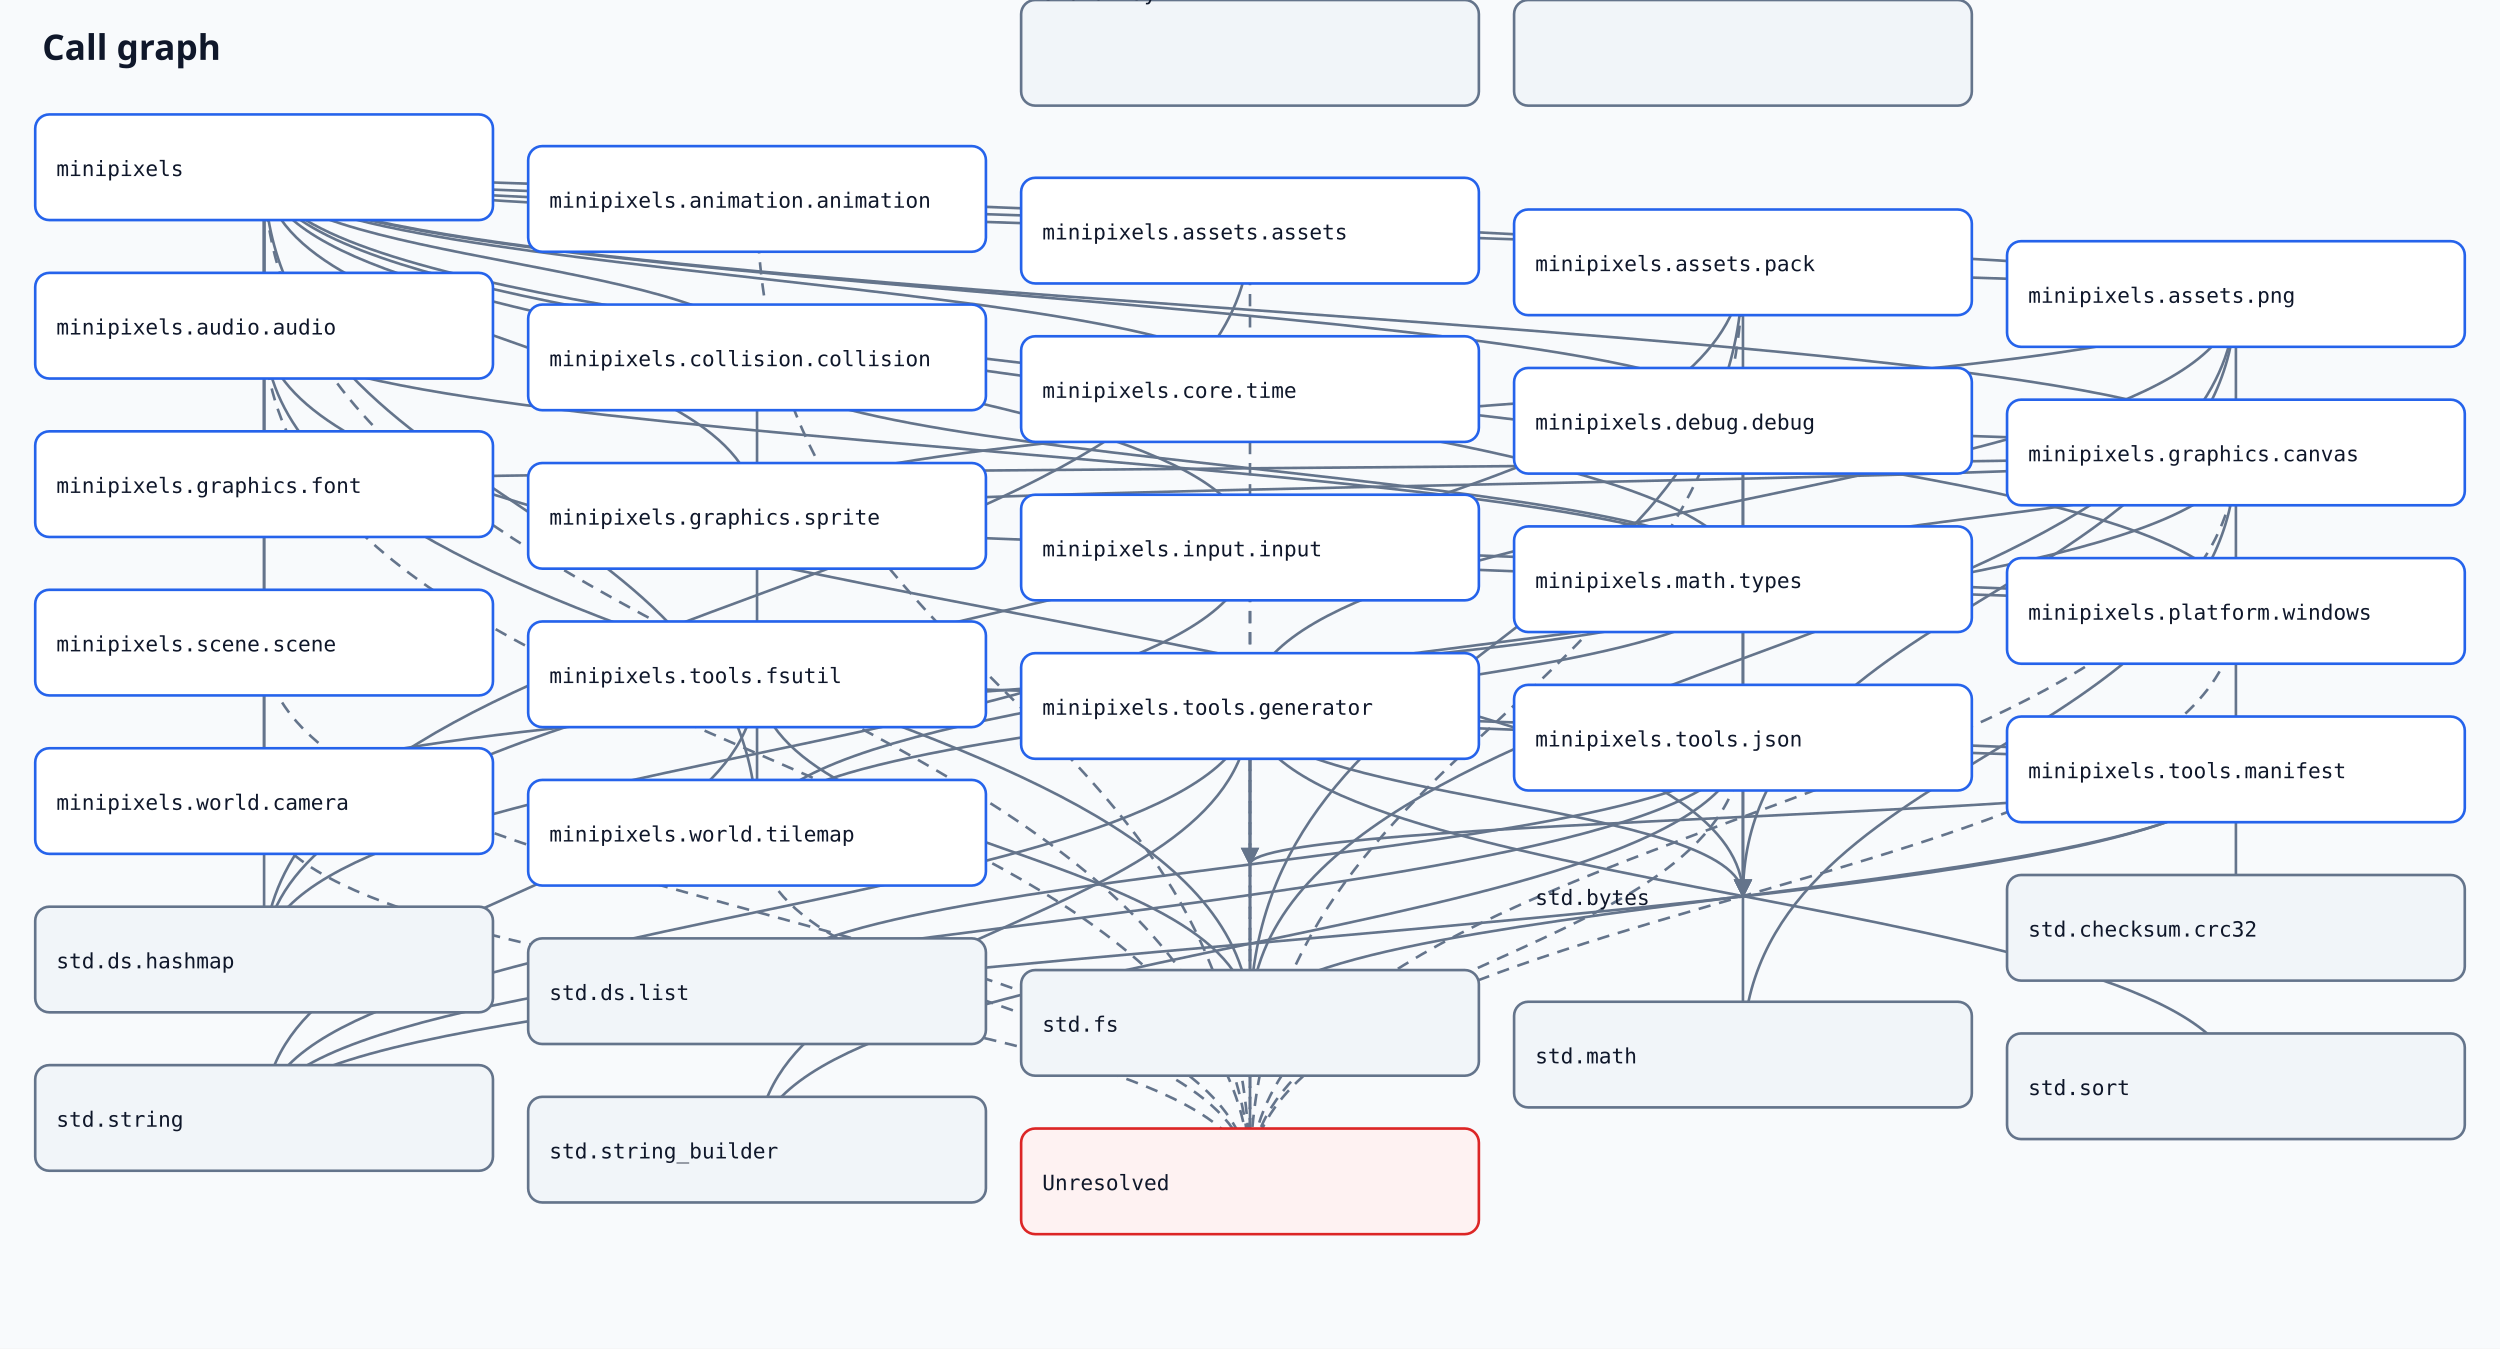
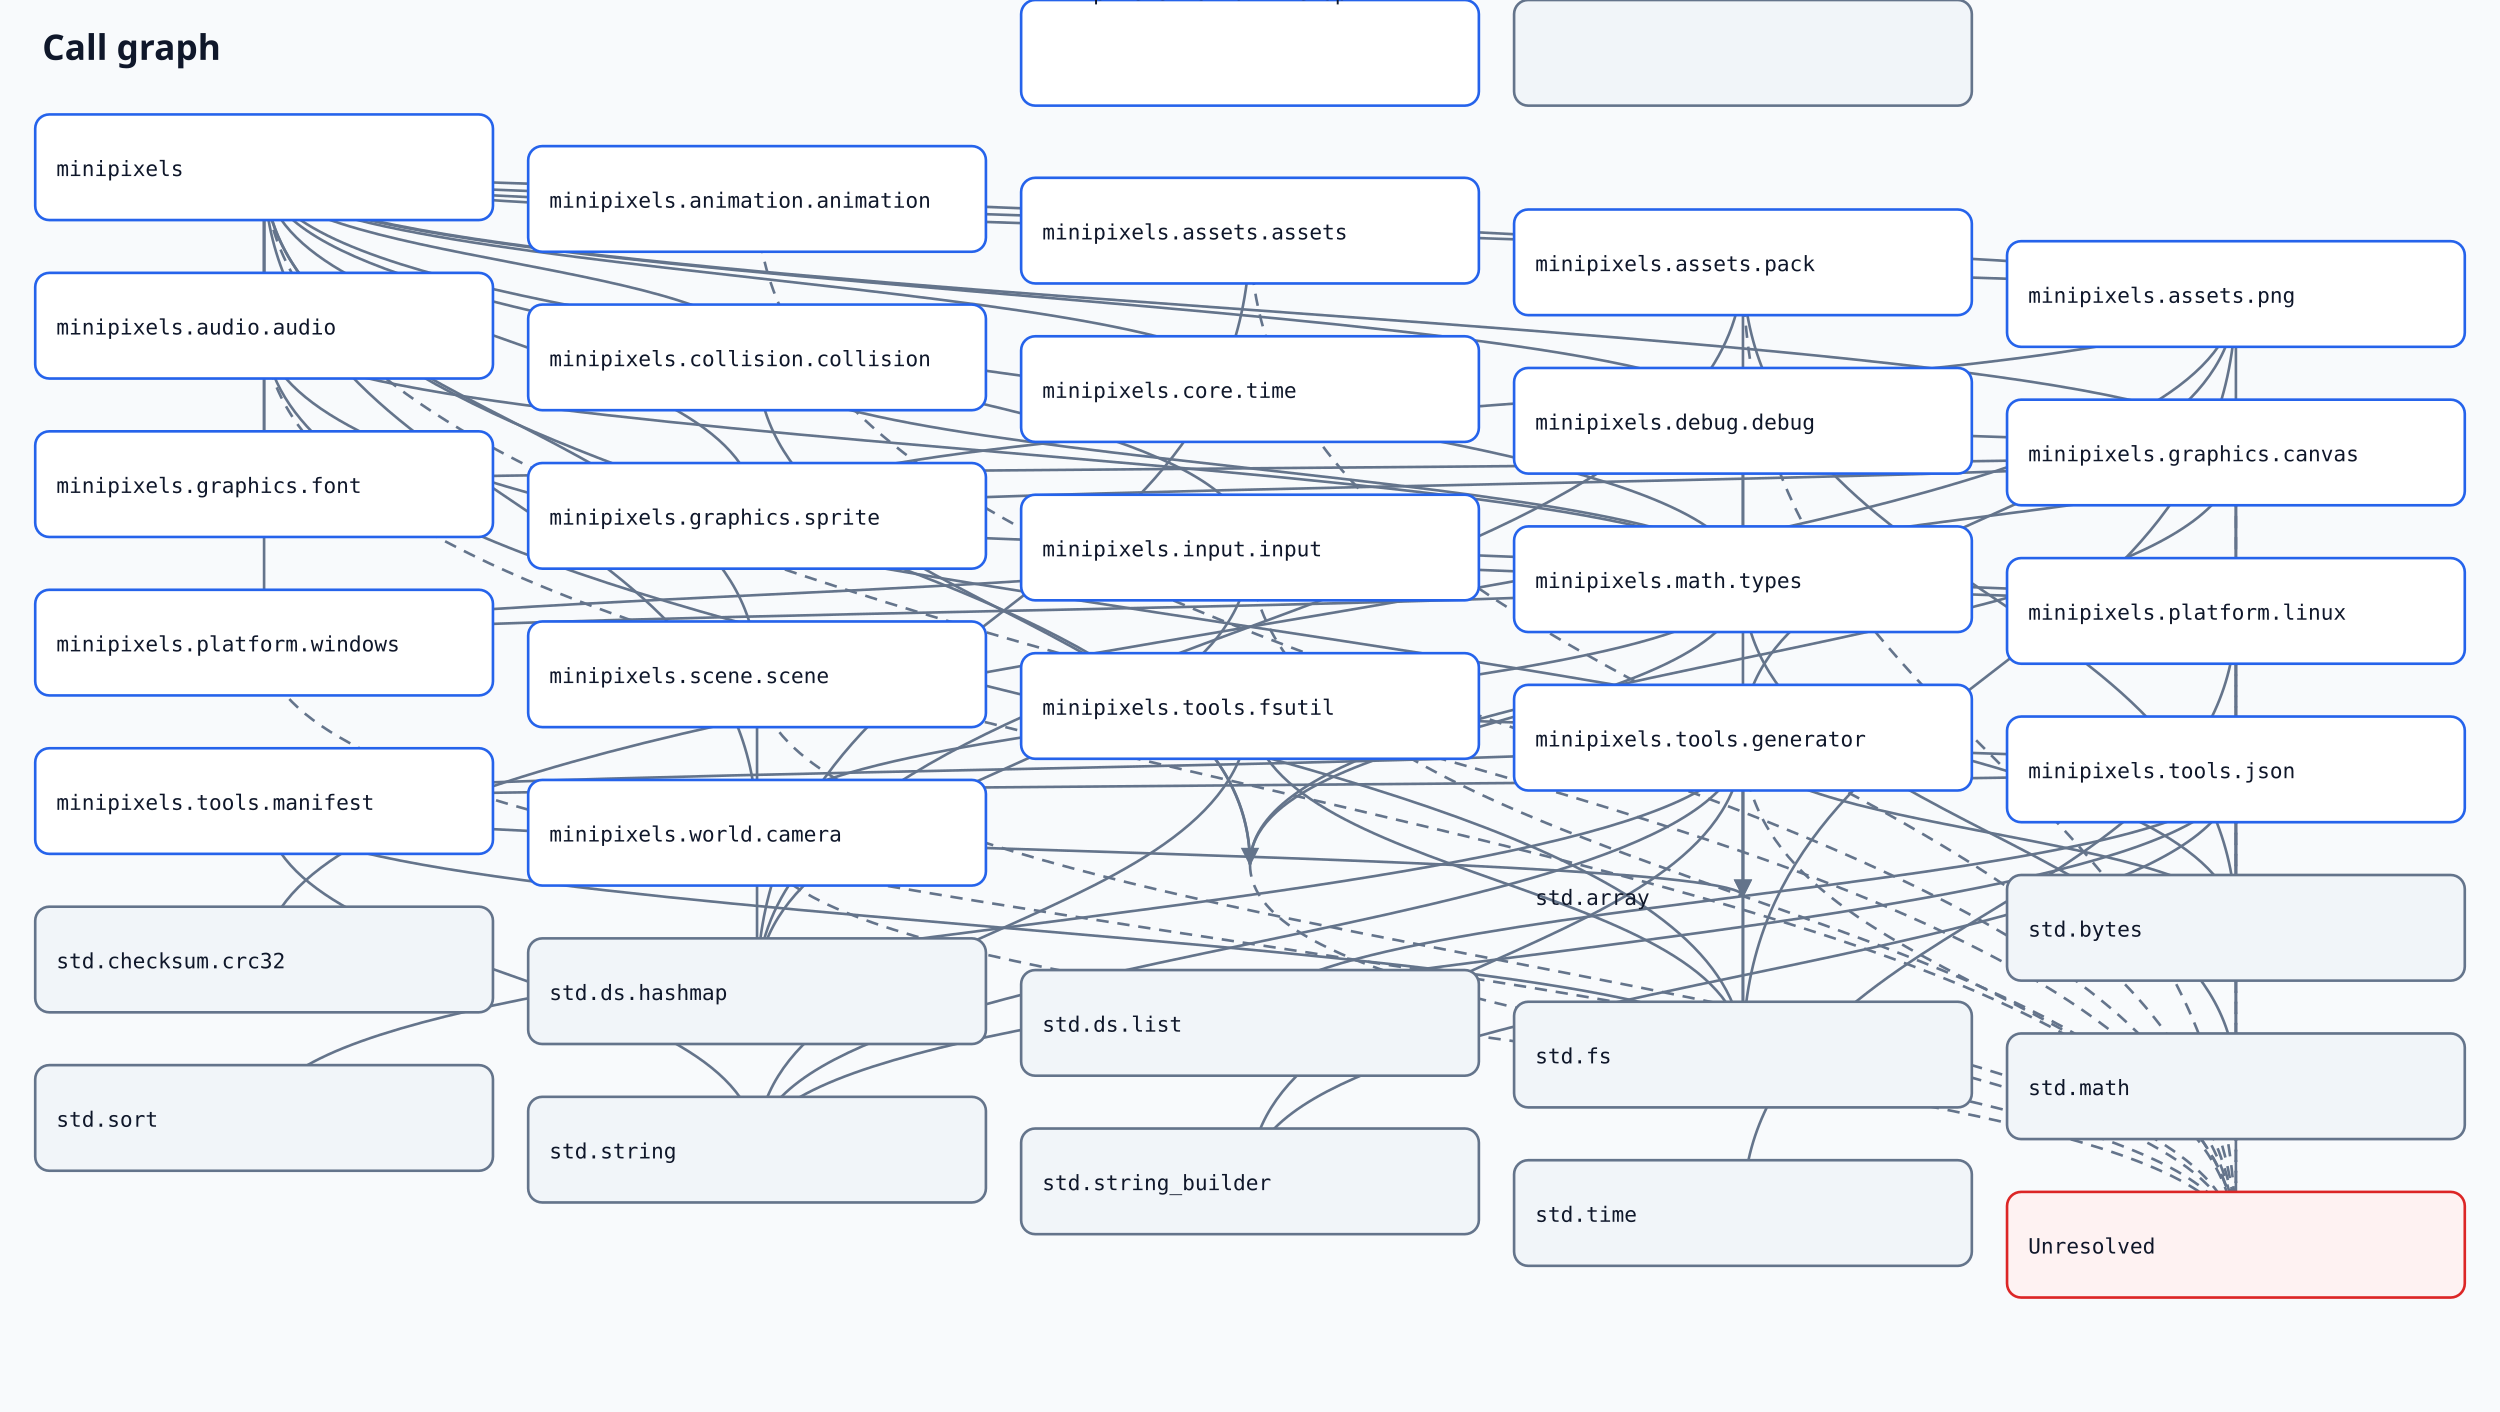
- <svg xmlns="http://www.w3.org/2000/svg" width="1420" height="766" viewBox="0 0 1420 766" role="img" aria-labelledby="title desc">
+ <svg xmlns="http://www.w3.org/2000/svg" width="1420" height="802" viewBox="0 0 1420 802" role="img" aria-labelledby="title desc">
  <defs>
    <marker id="arrow" viewBox="0 0 10 10" refX="9" refY="5" markerWidth="7" markerHeight="7" orient="auto-start-reverse">
      <path d="M 0 0 L 10 5 L 0 10 z" fill="#64748b" />
    </marker>
  </defs>
  <rect width="100%" height="100%" fill="#f8fafc" />
  <text x="24" y="34" font-family="system-ui,sans-serif" font-size="20" font-weight="700" fill="#0f172a">Call graph</text>
-   <path d="M 150 95 C 150 221, 1270 221, 1270 347" fill="none" stroke="#64748b" stroke-width="1.5" marker-end="url(#arrow)" />
+   <path d="M 150 95 C 150 230, 150 230, 150 365" fill="none" stroke="#64748b" stroke-width="1.5" marker-end="url(#arrow)" />
  <path d="M 150 95 C 150 104, 430 104, 430 113" fill="none" stroke="#64748b" stroke-width="1.5" marker-end="url(#arrow)" />
-   <path d="M 430 113 C 430 392, 710 392, 710 671" fill="none" stroke="#64748b" stroke-width="1.5" stroke-dasharray="7 5" marker-end="url(#arrow)" />
+   <path d="M 430 113 C 430 410, 1270 410, 1270 707" fill="none" stroke="#64748b" stroke-width="1.5" stroke-dasharray="7 5" marker-end="url(#arrow)" />
  <path d="M 150 95 C 150 122, 990 122, 990 149" fill="none" stroke="#64748b" stroke-width="1.5" marker-end="url(#arrow)" />
-   <path d="M 710 131 C 710 338, 150 338, 150 545" fill="none" stroke="#64748b" stroke-width="1.5" marker-end="url(#arrow)" />
-   <path d="M 710 131 C 710 401, 710 401, 710 671" fill="none" stroke="#64748b" stroke-width="1.5" stroke-dasharray="7 5" marker-end="url(#arrow)" />
-   <path d="M 990 149 C 990 410, 710 410, 710 671" fill="none" stroke="#64748b" stroke-width="1.5" stroke-dasharray="7 5" marker-end="url(#arrow)" />
+   <path d="M 710 131 C 710 347, 430 347, 430 563" fill="none" stroke="#64748b" stroke-width="1.5" marker-end="url(#arrow)" />
+   <path d="M 710 131 C 710 419, 1270 419, 1270 707" fill="none" stroke="#64748b" stroke-width="1.5" stroke-dasharray="7 5" marker-end="url(#arrow)" />
+   <path d="M 990 149 C 990 428, 1270 428, 1270 707" fill="none" stroke="#64748b" stroke-width="1.5" stroke-dasharray="7 5" marker-end="url(#arrow)" />
  <path d="M 990 149 C 990 158, 1270 158, 1270 167" fill="none" stroke="#64748b" stroke-width="1.5" marker-end="url(#arrow)" />
-   <path d="M 990 149 C 990 329, 990 329, 990 509." fill="none" stroke="#64748b" stroke-width="1.5" marker-end="url(#arrow)" />
-   <path d="M 990 149 C 990 347, 150 347, 150 545" fill="none" stroke="#64748b" stroke-width="1.5" marker-end="url(#arrow)" />
-   <path d="M 990 149 C 990 365, 710 365, 710 581" fill="none" stroke="#64748b" stroke-width="1.5" marker-end="url(#arrow)" />
+   <path d="M 990 149 C 990 338, 1270 338, 1270 527" fill="none" stroke="#64748b" stroke-width="1.5" marker-end="url(#arrow)" />
+   <path d="M 990 149 C 990 356, 430 356, 430 563" fill="none" stroke="#64748b" stroke-width="1.5" marker-end="url(#arrow)" />
+   <path d="M 990 149 C 990 374, 990 374, 990 599" fill="none" stroke="#64748b" stroke-width="1.5" marker-end="url(#arrow)" />
  <path d="M 1270 167 C 1270 230, 430 230, 430 293" fill="none" stroke="#64748b" stroke-width="1.5" marker-end="url(#arrow)" />
-   <path d="M 1270 167 C 1270 338, 990 338, 990 509." fill="none" stroke="#64748b" stroke-width="1.5" marker-end="url(#arrow)" />
  <path d="M 1270 167 C 1270 347, 1270 347, 1270 527" fill="none" stroke="#64748b" stroke-width="1.5" marker-end="url(#arrow)" />
-   <path d="M 1270 167 C 1270 374, 710 374, 710 581" fill="none" stroke="#64748b" stroke-width="1.5" marker-end="url(#arrow)" />
-   <path d="M 150 185 C 150 428, 710 428, 710 671" fill="none" stroke="#64748b" stroke-width="1.5" stroke-dasharray="7 5" marker-end="url(#arrow)" />
+   <path d="M 1270 167 C 1270 356, 150 356, 150 545" fill="none" stroke="#64748b" stroke-width="1.5" marker-end="url(#arrow)" />
+   <path d="M 1270 167 C 1270 383, 990 383, 990 599" fill="none" stroke="#64748b" stroke-width="1.5" marker-end="url(#arrow)" />
+   <path d="M 150 185 C 150 446, 1270 446, 1270 707" fill="none" stroke="#64748b" stroke-width="1.5" stroke-dasharray="7 5" marker-end="url(#arrow)" />
  <path d="M 150 185 C 150 257, 990 257, 990 329" fill="none" stroke="#64748b" stroke-width="1.5" marker-end="url(#arrow)" />
-   <path d="M 150 185 C 150 347, 990 347, 990 509." fill="none" stroke="#64748b" stroke-width="1.5" marker-end="url(#arrow)" />
-   <path d="M 150 185 C 150 383, 710 383, 710 581" fill="none" stroke="#64748b" stroke-width="1.5" marker-end="url(#arrow)" />
+   <path d="M 150 185 C 150 356, 1270 356, 1270 527" fill="none" stroke="#64748b" stroke-width="1.5" marker-end="url(#arrow)" />
+   <path d="M 150 185 C 150 392, 990 392, 990 599" fill="none" stroke="#64748b" stroke-width="1.5" marker-end="url(#arrow)" />
  <path d="M 150 95 C 150 140, 150 140, 150 185" fill="none" stroke="#64748b" stroke-width="1.5" marker-end="url(#arrow)" />
  <path d="M 150 95 C 150 203, 710 203, 710 311" fill="none" stroke="#64748b" stroke-width="1.5" marker-end="url(#arrow)" />
-   <path d="M 150 95 C 150 275, 150 275, 150 455" fill="none" stroke="#64748b" stroke-width="1.5" marker-end="url(#arrow)" />
-   <path d="M 150 95 C 150 230, 150 230, 150 365" fill="none" stroke="#64748b" stroke-width="1.5" marker-end="url(#arrow)" />
+   <path d="M 150 95 C 150 284, 430 284, 430 473" fill="none" stroke="#64748b" stroke-width="1.5" marker-end="url(#arrow)" />
+   <path d="M 150 95 C 150 239, 430 239, 430 383" fill="none" stroke="#64748b" stroke-width="1.5" marker-end="url(#arrow)" />
  <path d="M 430 203 C 430 266, 990 266, 990 329" fill="none" stroke="#64748b" stroke-width="1.5" marker-end="url(#arrow)" />
  <path d="M 150 95 C 150 113, 710 113, 710 131" fill="none" stroke="#64748b" stroke-width="1.5" marker-end="url(#arrow)" />
  <path d="M 150 95 C 150 158, 710 158, 710 221" fill="none" stroke="#64748b" stroke-width="1.5" marker-end="url(#arrow)" />
  <path d="M 150 95 C 150 176, 1270 176, 1270 257" fill="none" stroke="#64748b" stroke-width="1.5" marker-end="url(#arrow)" />
  <path d="M 990 239 C 990 248, 1270 248, 1270 257" fill="none" stroke="#64748b" stroke-width="1.5" marker-end="url(#arrow)" />
  <path d="M 990 239 C 990 284, 990 284, 990 329" fill="none" stroke="#64748b" stroke-width="1.5" marker-end="url(#arrow)" />
  <path d="M 150 95 C 150 185, 150 185, 150 275" fill="none" stroke="#64748b" stroke-width="1.5" marker-end="url(#arrow)" />
  <path d="M 150 95 C 150 167, 990 167, 990 239" fill="none" stroke="#64748b" stroke-width="1.5" marker-end="url(#arrow)" />
  <path d="M 1270 257 C 1270 293, 990 293, 990 329" fill="none" stroke="#64748b" stroke-width="1.5" marker-end="url(#arrow)" />
-   <path d="M 1270 257 C 1270 464, 710 464, 710 671" fill="none" stroke="#64748b" stroke-width="1.5" stroke-dasharray="7 5" marker-end="url(#arrow)" />
+   <path d="M 1270 257 C 1270 482, 1270 482, 1270 707" fill="none" stroke="#64748b" stroke-width="1.5" stroke-dasharray="7 5" marker-end="url(#arrow)" />
  <path d="M 1270 257 C 1270 275, 430 275, 430 293" fill="none" stroke="#64748b" stroke-width="1.5" marker-end="url(#arrow)" />
-   <path d="M 1270 257 C 1270 428, 990 428, 990 599" fill="none" stroke="#64748b" stroke-width="1.5" marker-end="url(#arrow)" />
+   <path d="M 1270 257 C 1270 437, 1270 437, 1270 617" fill="none" stroke="#64748b" stroke-width="1.5" marker-end="url(#arrow)" />
  <path d="M 150 275 C 150 266, 1270 266, 1270 257" fill="none" stroke="#64748b" stroke-width="1.5" marker-end="url(#arrow)" />
  <path d="M 430 293 C 430 311, 990 311, 990 329" fill="none" stroke="#64748b" stroke-width="1.5" marker-end="url(#arrow)" />
  <path d="M 150 95 C 150 194, 430 194, 430 293" fill="none" stroke="#64748b" stroke-width="1.5" marker-end="url(#arrow)" />
-   <path d="M 710 311 C 710 491, 710 491, 710 671" fill="none" stroke="#64748b" stroke-width="1.5" stroke-dasharray="7 5" marker-end="url(#arrow)" />
-   <path d="M 710 311 C 710 428, 150 428, 150 545" fill="none" stroke="#64748b" stroke-width="1.5" marker-end="url(#arrow)" />
+   <path d="M 710 311 C 710 509, 1270 509, 1270 707" fill="none" stroke="#64748b" stroke-width="1.5" stroke-dasharray="7 5" marker-end="url(#arrow)" />
+   <path d="M 710 311 C 710 437, 430 437, 430 563" fill="none" stroke="#64748b" stroke-width="1.5" marker-end="url(#arrow)" />
  <path d="M 150 95 C 150 149, 430 149, 430 203" fill="none" stroke="#64748b" stroke-width="1.5" marker-end="url(#arrow)" />
  <path d="M 150 95 C 150 131, 1270 131, 1270 167" fill="none" stroke="#64748b" stroke-width="1.5" marker-end="url(#arrow)" />
-   <path d="M 990 329 C 990 464, 990 464, 990 599" fill="none" stroke="#64748b" stroke-width="1.5" marker-end="url(#arrow)" />
-   <path d="M 1270 347 C 1270 509, 710 509, 710 671" fill="none" stroke="#64748b" stroke-width="1.5" stroke-dasharray="7 5" marker-end="url(#arrow)" />
+   <path d="M 990 329 C 990 473, 1270 473, 1270 617" fill="none" stroke="#64748b" stroke-width="1.5" marker-end="url(#arrow)" />
+   <path d="M 1270 347 C 1270 338, 990 338, 990 329" fill="none" stroke="#64748b" stroke-width="1.5" marker-end="url(#arrow)" />
+   <path d="M 1270 347 C 1270 518, 990 518, 990 689" fill="none" stroke="#64748b" stroke-width="1.5" marker-end="url(#arrow)" />
+   <path d="M 1270 347 C 1270 527, 1270 527, 1270 707" fill="none" stroke="#64748b" stroke-width="1.5" stroke-dasharray="7 5" marker-end="url(#arrow)" />
  <path d="M 1270 347 C 1270 329, 710 329, 710 311" fill="none" stroke="#64748b" stroke-width="1.5" marker-end="url(#arrow)" />
-   <path d="M 1270 347 C 1270 338, 990 338, 990 329" fill="none" stroke="#64748b" stroke-width="1.5" marker-end="url(#arrow)" />
+   <path d="M 150 365 C 150 536, 1270 536, 1270 707" fill="none" stroke="#64748b" stroke-width="1.5" stroke-dasharray="7 5" marker-end="url(#arrow)" />
+   <path d="M 150 365 C 150 338, 710 338, 710 311" fill="none" stroke="#64748b" stroke-width="1.5" marker-end="url(#arrow)" />
+   <path d="M 150 365 C 150 347, 990 347, 990 329" fill="none" stroke="#64748b" stroke-width="1.5" marker-end="url(#arrow)" />
  <path d="M 150 95 C 150 212, 990 212, 990 329" fill="none" stroke="#64748b" stroke-width="1.5" marker-end="url(#arrow)" />
-   <path d="M 150 95 C 150 383, 710 383, 710 671" fill="none" stroke="#64748b" stroke-width="1.5" stroke-dasharray="7 5" marker-end="url(#arrow)" />
-   <path d="M 150 365 C 150 455, 150 455, 150 545" fill="none" stroke="#64748b" stroke-width="1.5" marker-end="url(#arrow)" />
-   <path d="M 150 365 C 150 518, 710 518, 710 671" fill="none" stroke="#64748b" stroke-width="1.5" stroke-dasharray="7 5" marker-end="url(#arrow)" />
-   <path d="M 150 95 C 150 284, 430 284, 430 473" fill="none" stroke="#64748b" stroke-width="1.5" marker-end="url(#arrow)" />
-   <path d="M 430 383 C 430 509, 150 509, 150 635" fill="none" stroke="#64748b" stroke-width="1.5" marker-end="url(#arrow)" />
-   <path d="M 430 383 C 430 482, 710 482, 710 581" fill="none" stroke="#64748b" stroke-width="1.5" marker-end="url(#arrow)" />
-   <path d="M 710 401 C 710 446, 710 446, 710 491." fill="none" stroke="#64748b" stroke-width="1.5" marker-end="url(#arrow)" />
-   <path d="M 710 401 C 710 410, 990 410, 990 419" fill="none" stroke="#64748b" stroke-width="1.5" marker-end="url(#arrow)" />
-   <path d="M 710 401 C 710 536, 710 536, 710 671" fill="none" stroke="#64748b" stroke-width="1.5" stroke-dasharray="7 5" marker-end="url(#arrow)" />
+   <path d="M 150 95 C 150 401, 1270 401, 1270 707" fill="none" stroke="#64748b" stroke-width="1.5" stroke-dasharray="7 5" marker-end="url(#arrow)" />
+   <path d="M 430 383 C 430 473, 430 473, 430 563" fill="none" stroke="#64748b" stroke-width="1.5" marker-end="url(#arrow)" />
+   <path d="M 430 383 C 430 545, 1270 545, 1270 707" fill="none" stroke="#64748b" stroke-width="1.5" stroke-dasharray="7 5" marker-end="url(#arrow)" />
+   <path d="M 150 95 C 150 293, 710 293, 710 491." fill="none" stroke="#64748b" stroke-width="1.5" marker-end="url(#arrow)" />
  <path d="M 710 401 C 710 527, 430 527, 430 653" fill="none" stroke="#64748b" stroke-width="1.5" marker-end="url(#arrow)" />
-   <path d="M 710 401 C 710 284, 1270 284, 1270 167" fill="none" stroke="#64748b" stroke-width="1.5" marker-end="url(#arrow)" />
-   <path d="M 710 401 C 710 491, 710 491, 710 581" fill="none" stroke="#64748b" stroke-width="1.5" marker-end="url(#arrow)" />
-   <path d="M 710 401 C 710 419, 1270 419, 1270 437" fill="none" stroke="#64748b" stroke-width="1.5" marker-end="url(#arrow)" />
-   <path d="M 710 401 C 710 392, 430 392, 430 383" fill="none" stroke="#64748b" stroke-width="1.5" marker-end="url(#arrow)" />
-   <path d="M 710 401 C 710 518, 150 518, 150 635" fill="none" stroke="#64748b" stroke-width="1.5" marker-end="url(#arrow)" />
-   <path d="M 710 401 C 710 509, 1270 509, 1270 617" fill="none" stroke="#64748b" stroke-width="1.5" marker-end="url(#arrow)" />
-   <path d="M 710 401 C 710 455, 990 455, 990 509." fill="none" stroke="#64748b" stroke-width="1.5" marker-end="url(#arrow)" />
+   <path d="M 710 401 C 710 500, 990 500, 990 599" fill="none" stroke="#64748b" stroke-width="1.5" marker-end="url(#arrow)" />
+   <path d="M 990 419 C 990 464, 990 464, 990 509." fill="none" stroke="#64748b" stroke-width="1.5" marker-end="url(#arrow)" />
+   <path d="M 990 419 C 990 428, 1270 428, 1270 437" fill="none" stroke="#64748b" stroke-width="1.5" marker-end="url(#arrow)" />
+   <path d="M 990 419 C 990 563, 1270 563, 1270 707" fill="none" stroke="#64748b" stroke-width="1.5" stroke-dasharray="7 5" marker-end="url(#arrow)" />
+   <path d="M 990 419 C 990 545, 710 545, 710 671" fill="none" stroke="#64748b" stroke-width="1.5" marker-end="url(#arrow)" />
+   <path d="M 990 419 C 990 293, 1270 293, 1270 167" fill="none" stroke="#64748b" stroke-width="1.5" marker-end="url(#arrow)" />
+   <path d="M 990 419 C 990 509, 990 509, 990 599" fill="none" stroke="#64748b" stroke-width="1.5" marker-end="url(#arrow)" />
+   <path d="M 990 419 C 990 437, 150 437, 150 455" fill="none" stroke="#64748b" stroke-width="1.5" marker-end="url(#arrow)" />
+   <path d="M 990 419 C 990 410, 710 410, 710 401" fill="none" stroke="#64748b" stroke-width="1.5" marker-end="url(#arrow)" />
+   <path d="M 990 419 C 990 536, 430 536, 430 653" fill="none" stroke="#64748b" stroke-width="1.5" marker-end="url(#arrow)" />
  <path d="M 990 419 C 990 527, 150 527, 150 635" fill="none" stroke="#64748b" stroke-width="1.5" marker-end="url(#arrow)" />
-   <path d="M 990 419 C 990 545, 710 545, 710 671" fill="none" stroke="#64748b" stroke-width="1.5" stroke-dasharray="7 5" marker-end="url(#arrow)" />
-   <path d="M 990 419 C 990 491, 430 491, 430 563" fill="none" stroke="#64748b" stroke-width="1.5" marker-end="url(#arrow)" />
-   <path d="M 990 419 C 990 536, 430 536, 430 653" fill="none" stroke="#64748b" stroke-width="1.5" marker-end="url(#arrow)" />
-   <path d="M 1270 437 C 1270 464, 710 464, 710 491." fill="none" stroke="#64748b" stroke-width="1.5" marker-end="url(#arrow)" />
-   <path d="M 1270 437 C 1270 536, 150 536, 150 635" fill="none" stroke="#64748b" stroke-width="1.5" marker-end="url(#arrow)" />
+   <path d="M 990 419 C 990 473, 1270 473, 1270 527" fill="none" stroke="#64748b" stroke-width="1.5" marker-end="url(#arrow)" />
+   <path d="M 1270 437 C 1270 545, 430 545, 430 653" fill="none" stroke="#64748b" stroke-width="1.5" marker-end="url(#arrow)" />
+   <path d="M 1270 437 C 1270 572, 1270 572, 1270 707" fill="none" stroke="#64748b" stroke-width="1.5" stroke-dasharray="7 5" marker-end="url(#arrow)" />
  <path d="M 1270 437 C 1270 509, 710 509, 710 581" fill="none" stroke="#64748b" stroke-width="1.5" marker-end="url(#arrow)" />
-   <path d="M 1270 437 C 1270 428, 990 428, 990 419" fill="none" stroke="#64748b" stroke-width="1.5" marker-end="url(#arrow)" />
-   <path d="M 150 455 C 150 392, 990 392, 990 329" fill="none" stroke="#64748b" stroke-width="1.5" marker-end="url(#arrow)" />
-   <path d="M 150 455 C 150 563, 710 563, 710 671" fill="none" stroke="#64748b" stroke-width="1.5" stroke-dasharray="7 5" marker-end="url(#arrow)" />
-   <path d="M 430 473 C 430 572, 710 572, 710 671" fill="none" stroke="#64748b" stroke-width="1.5" stroke-dasharray="7 5" marker-end="url(#arrow)" />
-   <path d="M 430 473 C 430 365, 1270 365, 1270 257" fill="none" stroke="#64748b" stroke-width="1.5" marker-end="url(#arrow)" />
+   <path d="M 1270 437 C 1270 554, 710 554, 710 671" fill="none" stroke="#64748b" stroke-width="1.5" marker-end="url(#arrow)" />
+   <path d="M 150 455 C 150 482, 990 482, 990 509." fill="none" stroke="#64748b" stroke-width="1.5" marker-end="url(#arrow)" />
+   <path d="M 150 455 C 150 554, 430 554, 430 653" fill="none" stroke="#64748b" stroke-width="1.5" marker-end="url(#arrow)" />
+   <path d="M 150 455 C 150 527, 990 527, 990 599" fill="none" stroke="#64748b" stroke-width="1.5" marker-end="url(#arrow)" />
+   <path d="M 150 455 C 150 446, 1270 446, 1270 437" fill="none" stroke="#64748b" stroke-width="1.5" marker-end="url(#arrow)" />
  <path d="M 430 473 C 430 401, 990 401, 990 329" fill="none" stroke="#64748b" stroke-width="1.5" marker-end="url(#arrow)" />
-   <path d="M 430 473 C 430 338, 430 338, 430 203" fill="none" stroke="#64748b" stroke-width="1.5" marker-end="url(#arrow)" />
+   <path d="M 430 473 C 430 590, 1270 590, 1270 707" fill="none" stroke="#64748b" stroke-width="1.5" stroke-dasharray="7 5" marker-end="url(#arrow)" />
+   <path d="M 710 491. C 710 599, 1270 599, 1270 707" fill="none" stroke="#64748b" stroke-width="1.5" stroke-dasharray="7 5" marker-end="url(#arrow)" />
+   <path d="M 710 491. C 710 374, 1270 374, 1270 257" fill="none" stroke="#64748b" stroke-width="1.5" marker-end="url(#arrow)" />
+   <path d="M 710 491. C 710 410, 990 410, 990 329" fill="none" stroke="#64748b" stroke-width="1.5" marker-end="url(#arrow)" />
+   <path d="M 710 491. C 710 347, 430 347, 430 203" fill="none" stroke="#64748b" stroke-width="1.5" marker-end="url(#arrow)" />
  <g>
    <rect x="20" y="65" width="260" height="60" rx="8" fill="#ffffff" stroke="#2563eb" stroke-width="1.5" />
    <text x="32" y="100" font-family="ui-monospace,monospace" font-size="12" fill="#0f172a">minipixels</text>
  </g>
  <g>
    <rect x="300" y="83" width="260" height="60" rx="8" fill="#ffffff" stroke="#2563eb" stroke-width="1.5" />
    <text x="312" y="118" font-family="ui-monospace,monospace" font-size="12" fill="#0f172a">minipixels.animation.animation</text>
  </g>
  <g>
    <rect x="580" y="101" width="260" height="60" rx="8" fill="#ffffff" stroke="#2563eb" stroke-width="1.5" />
    <text x="592" y="136" font-family="ui-monospace,monospace" font-size="12" fill="#0f172a">minipixels.assets.assets</text>
  </g>
  <g>
    <rect x="860" y="119" width="260" height="60" rx="8" fill="#ffffff" stroke="#2563eb" stroke-width="1.5" />
    <text x="872" y="154" font-family="ui-monospace,monospace" font-size="12" fill="#0f172a">minipixels.assets.pack</text>
  </g>
  <g>
    <rect x="1140" y="137" width="260" height="60" rx="8" fill="#ffffff" stroke="#2563eb" stroke-width="1.5" />
    <text x="1152" y="172" font-family="ui-monospace,monospace" font-size="12" fill="#0f172a">minipixels.assets.png</text>
  </g>
  <g>
    <rect x="20" y="155" width="260" height="60" rx="8" fill="#ffffff" stroke="#2563eb" stroke-width="1.5" />
    <text x="32" y="190" font-family="ui-monospace,monospace" font-size="12" fill="#0f172a">minipixels.audio.audio</text>
  </g>
  <g>
    <rect x="300" y="173" width="260" height="60" rx="8" fill="#ffffff" stroke="#2563eb" stroke-width="1.5" />
    <text x="312" y="208" font-family="ui-monospace,monospace" font-size="12" fill="#0f172a">minipixels.collision.collision</text>
  </g>
  <g>
    <rect x="580" y="191" width="260" height="60" rx="8" fill="#ffffff" stroke="#2563eb" stroke-width="1.5" />
    <text x="592" y="226" font-family="ui-monospace,monospace" font-size="12" fill="#0f172a">minipixels.core.time</text>
  </g>
  <g>
    <rect x="860" y="209" width="260" height="60" rx="8" fill="#ffffff" stroke="#2563eb" stroke-width="1.5" />
    <text x="872" y="244" font-family="ui-monospace,monospace" font-size="12" fill="#0f172a">minipixels.debug.debug</text>
  </g>
  <g>
    <rect x="1140" y="227" width="260" height="60" rx="8" fill="#ffffff" stroke="#2563eb" stroke-width="1.5" />
    <text x="1152" y="262" font-family="ui-monospace,monospace" font-size="12" fill="#0f172a">minipixels.graphics.canvas</text>
  </g>
  <g>
    <rect x="20" y="245" width="260" height="60" rx="8" fill="#ffffff" stroke="#2563eb" stroke-width="1.5" />
    <text x="32" y="280" font-family="ui-monospace,monospace" font-size="12" fill="#0f172a">minipixels.graphics.font</text>
  </g>
  <g>
    <rect x="300" y="263" width="260" height="60" rx="8" fill="#ffffff" stroke="#2563eb" stroke-width="1.5" />
    <text x="312" y="298" font-family="ui-monospace,monospace" font-size="12" fill="#0f172a">minipixels.graphics.sprite</text>
  </g>
  <g>
    <rect x="580" y="281" width="260" height="60" rx="8" fill="#ffffff" stroke="#2563eb" stroke-width="1.5" />
    <text x="592" y="316" font-family="ui-monospace,monospace" font-size="12" fill="#0f172a">minipixels.input.input</text>
  </g>
  <g>
    <rect x="860" y="299" width="260" height="60" rx="8" fill="#ffffff" stroke="#2563eb" stroke-width="1.5" />
    <text x="872" y="334" font-family="ui-monospace,monospace" font-size="12" fill="#0f172a">minipixels.math.types</text>
  </g>
  <g>
    <rect x="1140" y="317" width="260" height="60" rx="8" fill="#ffffff" stroke="#2563eb" stroke-width="1.5" />
-     <text x="1152" y="352" font-family="ui-monospace,monospace" font-size="12" fill="#0f172a">minipixels.platform.windows</text>
+     <text x="1152" y="352" font-family="ui-monospace,monospace" font-size="12" fill="#0f172a">minipixels.platform.linux</text>
  </g>
  <g>
    <rect x="20" y="335" width="260" height="60" rx="8" fill="#ffffff" stroke="#2563eb" stroke-width="1.5" />
-     <text x="32" y="370" font-family="ui-monospace,monospace" font-size="12" fill="#0f172a">minipixels.scene.scene</text>
+     <text x="32" y="370" font-family="ui-monospace,monospace" font-size="12" fill="#0f172a">minipixels.platform.windows</text>
  </g>
  <g>
    <rect x="300" y="353" width="260" height="60" rx="8" fill="#ffffff" stroke="#2563eb" stroke-width="1.5" />
-     <text x="312" y="388" font-family="ui-monospace,monospace" font-size="12" fill="#0f172a">minipixels.tools.fsutil</text>
+     <text x="312" y="388" font-family="ui-monospace,monospace" font-size="12" fill="#0f172a">minipixels.scene.scene</text>
  </g>
  <g>
    <rect x="580" y="371" width="260" height="60" rx="8" fill="#ffffff" stroke="#2563eb" stroke-width="1.5" />
-     <text x="592" y="406" font-family="ui-monospace,monospace" font-size="12" fill="#0f172a">minipixels.tools.generator</text>
+     <text x="592" y="406" font-family="ui-monospace,monospace" font-size="12" fill="#0f172a">minipixels.tools.fsutil</text>
  </g>
  <g>
    <rect x="860" y="389" width="260" height="60" rx="8" fill="#ffffff" stroke="#2563eb" stroke-width="1.5" />
-     <text x="872" y="424" font-family="ui-monospace,monospace" font-size="12" fill="#0f172a">minipixels.tools.json</text>
+     <text x="872" y="424" font-family="ui-monospace,monospace" font-size="12" fill="#0f172a">minipixels.tools.generator</text>
  </g>
  <g>
    <rect x="1140" y="407" width="260" height="60" rx="8" fill="#ffffff" stroke="#2563eb" stroke-width="1.5" />
-     <text x="1152" y="442" font-family="ui-monospace,monospace" font-size="12" fill="#0f172a">minipixels.tools.manifest</text>
+     <text x="1152" y="442" font-family="ui-monospace,monospace" font-size="12" fill="#0f172a">minipixels.tools.json</text>
  </g>
  <g>
    <rect x="20" y="425" width="260" height="60" rx="8" fill="#ffffff" stroke="#2563eb" stroke-width="1.5" />
-     <text x="32" y="460" font-family="ui-monospace,monospace" font-size="12" fill="#0f172a">minipixels.world.camera</text>
+     <text x="32" y="460" font-family="ui-monospace,monospace" font-size="12" fill="#0f172a">minipixels.tools.manifest</text>
  </g>
  <g>
    <rect x="300" y="443" width="260" height="60" rx="8" fill="#ffffff" stroke="#2563eb" stroke-width="1.5" />
-     <text x="312" y="478" font-family="ui-monospace,monospace" font-size="12" fill="#0f172a">minipixels.world.tilemap</text>
-   </g>
-   <g>
-     <rect x="580" y="461." width="260" height="60" rx="8" fill="#f1f5f9" stroke="#64748b" stroke-width="1.5" />
-     <text x="592" y="496." font-family="ui-monospace,monospace" font-size="12" fill="#0f172a">std.array</text>
+     <text x="312" y="478" font-family="ui-monospace,monospace" font-size="12" fill="#0f172a">minipixels.world.camera</text>
+   </g>
+   <g>
+     <rect x="580" y="461." width="260" height="60" rx="8" fill="#ffffff" stroke="#2563eb" stroke-width="1.5" />
+     <text x="592" y="496." font-family="ui-monospace,monospace" font-size="12" fill="#0f172a">minipixels.world.tilemap</text>
  </g>
  <g>
    <rect x="860" y="479." width="260" height="60" rx="8" fill="#f1f5f9" stroke="#64748b" stroke-width="1.5" />
-     <text x="872" y="514" font-family="ui-monospace,monospace" font-size="12" fill="#0f172a">std.bytes</text>
+     <text x="872" y="514" font-family="ui-monospace,monospace" font-size="12" fill="#0f172a">std.array</text>
  </g>
  <g>
    <rect x="1140" y="497" width="260" height="60" rx="8" fill="#f1f5f9" stroke="#64748b" stroke-width="1.5" />
-     <text x="1152" y="532" font-family="ui-monospace,monospace" font-size="12" fill="#0f172a">std.checksum.crc32</text>
+     <text x="1152" y="532" font-family="ui-monospace,monospace" font-size="12" fill="#0f172a">std.bytes</text>
  </g>
  <g>
    <rect x="20" y="515" width="260" height="60" rx="8" fill="#f1f5f9" stroke="#64748b" stroke-width="1.5" />
-     <text x="32" y="550" font-family="ui-monospace,monospace" font-size="12" fill="#0f172a">std.ds.hashmap</text>
+     <text x="32" y="550" font-family="ui-monospace,monospace" font-size="12" fill="#0f172a">std.checksum.crc32</text>
  </g>
  <g>
    <rect x="300" y="533" width="260" height="60" rx="8" fill="#f1f5f9" stroke="#64748b" stroke-width="1.5" />
-     <text x="312" y="568" font-family="ui-monospace,monospace" font-size="12" fill="#0f172a">std.ds.list</text>
+     <text x="312" y="568" font-family="ui-monospace,monospace" font-size="12" fill="#0f172a">std.ds.hashmap</text>
  </g>
  <g>
    <rect x="580" y="551" width="260" height="60" rx="8" fill="#f1f5f9" stroke="#64748b" stroke-width="1.5" />
-     <text x="592" y="586" font-family="ui-monospace,monospace" font-size="12" fill="#0f172a">std.fs</text>
+     <text x="592" y="586" font-family="ui-monospace,monospace" font-size="12" fill="#0f172a">std.ds.list</text>
  </g>
  <g>
    <rect x="860" y="569" width="260" height="60" rx="8" fill="#f1f5f9" stroke="#64748b" stroke-width="1.5" />
-     <text x="872" y="604" font-family="ui-monospace,monospace" font-size="12" fill="#0f172a">std.math</text>
+     <text x="872" y="604" font-family="ui-monospace,monospace" font-size="12" fill="#0f172a">std.fs</text>
  </g>
  <g>
    <rect x="1140" y="587" width="260" height="60" rx="8" fill="#f1f5f9" stroke="#64748b" stroke-width="1.5" />
-     <text x="1152" y="622" font-family="ui-monospace,monospace" font-size="12" fill="#0f172a">std.sort</text>
+     <text x="1152" y="622" font-family="ui-monospace,monospace" font-size="12" fill="#0f172a">std.math</text>
  </g>
  <g>
    <rect x="20" y="605" width="260" height="60" rx="8" fill="#f1f5f9" stroke="#64748b" stroke-width="1.5" />
-     <text x="32" y="640" font-family="ui-monospace,monospace" font-size="12" fill="#0f172a">std.string</text>
+     <text x="32" y="640" font-family="ui-monospace,monospace" font-size="12" fill="#0f172a">std.sort</text>
  </g>
  <g>
    <rect x="300" y="623" width="260" height="60" rx="8" fill="#f1f5f9" stroke="#64748b" stroke-width="1.5" />
-     <text x="312" y="658" font-family="ui-monospace,monospace" font-size="12" fill="#0f172a">std.string_builder</text>
-   </g>
-   <g>
-     <rect x="580" y="641" width="260" height="60" rx="8" fill="#fef2f2" stroke="#dc2626" stroke-width="1.5" />
-     <text x="592" y="676" font-family="ui-monospace,monospace" font-size="12" fill="#0f172a">Unresolved</text>
+     <text x="312" y="658" font-family="ui-monospace,monospace" font-size="12" fill="#0f172a">std.string</text>
+   </g>
+   <g>
+     <rect x="580" y="641" width="260" height="60" rx="8" fill="#f1f5f9" stroke="#64748b" stroke-width="1.5" />
+     <text x="592" y="676" font-family="ui-monospace,monospace" font-size="12" fill="#0f172a">std.string_builder</text>
+   </g>
+   <g>
+     <rect x="860" y="659" width="260" height="60" rx="8" fill="#f1f5f9" stroke="#64748b" stroke-width="1.5" />
+     <text x="872" y="694" font-family="ui-monospace,monospace" font-size="12" fill="#0f172a">std.time</text>
+   </g>
+   <g>
+     <rect x="1140" y="677" width="260" height="60" rx="8" fill="#fef2f2" stroke="#dc2626" stroke-width="1.5" />
+     <text x="1152" y="712" font-family="ui-monospace,monospace" font-size="12" fill="#0f172a">Unresolved</text>
  </g>
</svg>
